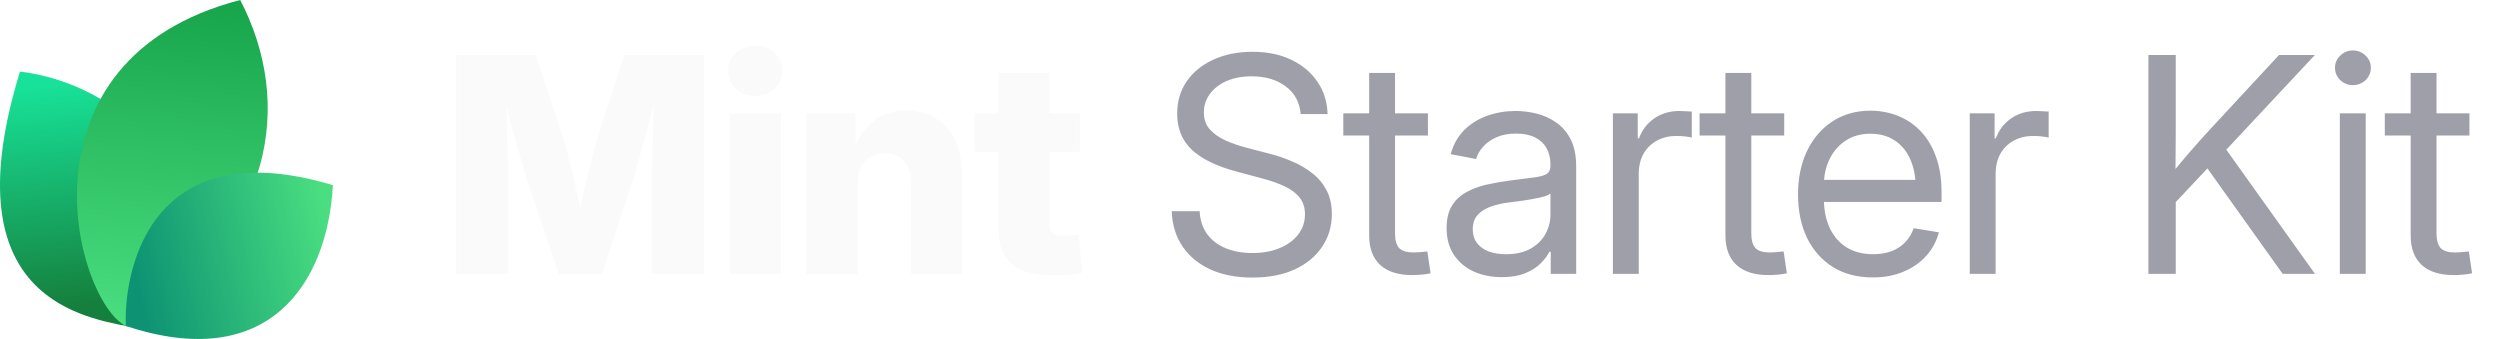
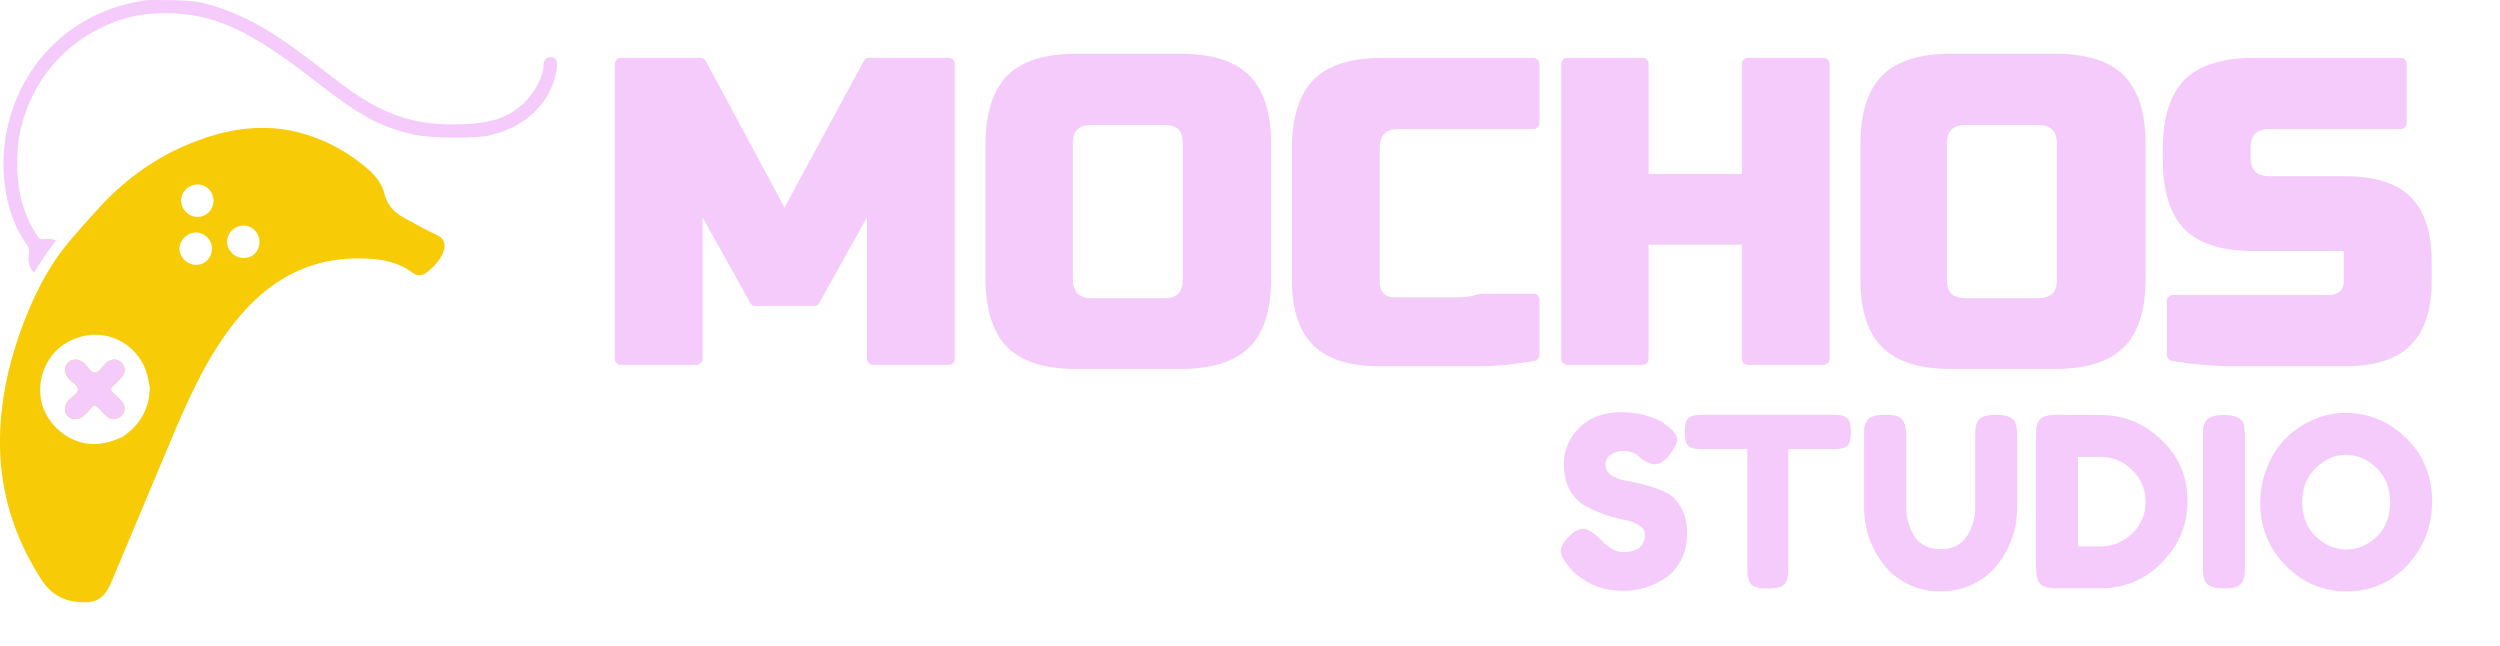
- <svg xmlns="http://www.w3.org/2000/svg" width="177" height="24" viewBox="0 0 177 24" fill="none">
-   <path d="M9.061 23.108C5.268 22.377 -3.391 20.627 1.417 5.064C9.634 6.099 16.973 14.064 9.061 23.108Z" fill="url(#paint0_linear_17557_2145)" />
-   <path d="M8.919 23.094C5.276 21.222 0.784 4.209 17.007 0C20.757 7.193 19.621 16.545 8.919 23.094Z" fill="url(#paint1_linear_17557_2145)" />
-   <path d="M8.914 23.079C8.735 19.882 10.159 9.085 23.57 13.111C23.181 20.123 18.984 26.418 8.914 23.079Z" fill="url(#paint2_linear_17557_2145)" />
-   <path d="M32.301 19.392V3.894H37.938L39.925 9.948C40.036 10.315 40.164 10.787 40.31 11.362C40.462 11.938 40.611 12.552 40.757 13.204C40.91 13.855 41.048 14.483 41.173 15.086C41.305 15.682 41.412 16.192 41.495 16.615H40.695C40.771 16.192 40.871 15.682 40.996 15.086C41.128 14.49 41.267 13.866 41.412 13.214C41.565 12.562 41.714 11.948 41.86 11.373C42.005 10.79 42.133 10.315 42.244 9.948L44.2 3.894H49.848V19.392H46.166V12.704C46.166 12.357 46.173 11.917 46.187 11.383C46.2 10.849 46.214 10.27 46.228 9.646C46.249 9.022 46.266 8.391 46.28 7.753C46.301 7.115 46.311 6.519 46.311 5.964H46.623C46.485 6.561 46.332 7.181 46.166 7.826C45.999 8.471 45.833 9.102 45.666 9.719C45.507 10.336 45.351 10.901 45.198 11.414C45.053 11.928 44.928 12.357 44.824 12.704L42.608 19.392H39.561L37.314 12.704C37.203 12.357 37.072 11.928 36.919 11.414C36.773 10.901 36.614 10.34 36.441 9.729C36.274 9.112 36.104 8.481 35.931 7.836C35.764 7.192 35.608 6.567 35.463 5.964H35.827C35.834 6.512 35.844 7.105 35.858 7.743C35.872 8.374 35.886 9.005 35.9 9.636C35.92 10.26 35.938 10.839 35.952 11.373C35.965 11.907 35.972 12.351 35.972 12.704V19.392H32.301ZM51.668 19.392V8.024H55.288V19.392H51.668ZM53.468 6.786C52.927 6.786 52.473 6.616 52.105 6.276C51.738 5.93 51.554 5.507 51.554 5.007C51.554 4.508 51.738 4.088 52.105 3.749C52.473 3.409 52.927 3.239 53.468 3.239C54.009 3.239 54.463 3.409 54.83 3.749C55.198 4.082 55.382 4.501 55.382 5.007C55.382 5.507 55.198 5.93 54.83 6.276C54.463 6.616 54.009 6.786 53.468 6.786ZM60.708 13.027V19.392H57.088V8.024H60.551L60.593 10.967H60.281C60.593 10.024 61.061 9.268 61.685 8.7C62.309 8.124 63.138 7.836 64.171 7.836C64.975 7.836 65.672 8.017 66.262 8.377C66.851 8.731 67.302 9.234 67.614 9.885C67.933 10.537 68.092 11.307 68.092 12.194V19.392H64.483V12.912C64.483 12.26 64.32 11.754 63.994 11.394C63.675 11.033 63.221 10.853 62.632 10.853C62.25 10.853 61.914 10.936 61.623 11.102C61.332 11.269 61.106 11.515 60.947 11.841C60.787 12.16 60.708 12.555 60.708 13.027ZM76.456 8.024V10.749H69.008V8.024H76.456ZM70.683 5.163H74.292V15.783C74.292 16.102 74.361 16.334 74.5 16.48C74.646 16.625 74.899 16.698 75.259 16.698C75.405 16.698 75.596 16.688 75.831 16.667C76.074 16.646 76.251 16.629 76.362 16.615L76.632 19.309C76.313 19.378 75.963 19.427 75.582 19.455C75.207 19.482 74.836 19.496 74.469 19.496C73.2 19.496 72.25 19.222 71.619 18.674C70.995 18.127 70.683 17.308 70.683 16.22V5.163Z" fill="#FAFAFA" />
-   <path d="M88.667 19.652C87.523 19.652 86.528 19.458 85.682 19.07C84.843 18.681 84.188 18.137 83.716 17.437C83.245 16.736 82.992 15.908 82.957 14.951H84.933C84.968 15.596 85.148 16.14 85.474 16.584C85.8 17.021 86.24 17.354 86.795 17.582C87.35 17.804 87.974 17.915 88.667 17.915C89.388 17.915 90.026 17.801 90.581 17.572C91.143 17.343 91.583 17.024 91.902 16.615C92.228 16.199 92.391 15.717 92.391 15.169C92.391 14.698 92.266 14.306 92.017 13.994C91.767 13.675 91.413 13.408 90.956 13.193C90.498 12.978 89.954 12.787 89.323 12.621L87.502 12.132C86.123 11.765 85.082 11.255 84.382 10.603C83.689 9.944 83.342 9.095 83.342 8.055C83.342 7.174 83.571 6.404 84.028 5.746C84.486 5.087 85.117 4.577 85.921 4.217C86.726 3.849 87.645 3.666 88.678 3.666C89.718 3.666 90.63 3.853 91.413 4.227C92.204 4.602 92.824 5.122 93.275 5.787C93.726 6.446 93.965 7.209 93.993 8.076H92.089C92.013 7.23 91.656 6.574 91.018 6.11C90.387 5.638 89.586 5.403 88.615 5.403C87.95 5.403 87.36 5.513 86.847 5.735C86.341 5.957 85.946 6.262 85.661 6.651C85.377 7.032 85.235 7.469 85.235 7.961C85.235 8.447 85.377 8.849 85.661 9.168C85.946 9.48 86.317 9.74 86.774 9.948C87.232 10.149 87.724 10.319 88.251 10.457L89.884 10.884C90.439 11.023 90.977 11.206 91.496 11.435C92.023 11.657 92.495 11.934 92.911 12.267C93.334 12.593 93.67 12.995 93.92 13.474C94.17 13.945 94.294 14.504 94.294 15.149C94.294 16.015 94.066 16.788 93.608 17.468C93.157 18.148 92.512 18.681 91.673 19.07C90.834 19.458 89.832 19.652 88.667 19.652ZM101.097 8.024V9.594H95.106V8.024H101.097ZM96.937 5.163H98.767V16.521C98.767 17 98.865 17.347 99.059 17.562C99.26 17.77 99.6 17.874 100.078 17.874C100.21 17.874 100.366 17.867 100.546 17.853C100.733 17.832 100.903 17.815 101.056 17.801L101.285 19.351C101.097 19.392 100.886 19.423 100.65 19.444C100.414 19.465 100.189 19.475 99.974 19.475C98.996 19.475 98.244 19.236 97.717 18.758C97.197 18.272 96.937 17.579 96.937 16.677V5.163ZM106.33 19.621C105.595 19.621 104.932 19.489 104.343 19.226C103.754 18.955 103.285 18.564 102.939 18.05C102.592 17.53 102.419 16.896 102.419 16.147C102.419 15.495 102.547 14.965 102.804 14.556C103.06 14.146 103.403 13.828 103.833 13.599C104.263 13.363 104.742 13.186 105.269 13.068C105.796 12.95 106.333 12.857 106.881 12.787C107.574 12.69 108.132 12.617 108.555 12.569C108.978 12.52 109.287 12.441 109.481 12.33C109.675 12.212 109.772 12.014 109.772 11.737V11.654C109.772 11.203 109.679 10.815 109.492 10.489C109.311 10.163 109.041 9.91 108.68 9.729C108.32 9.549 107.872 9.459 107.338 9.459C106.805 9.459 106.34 9.546 105.945 9.719C105.556 9.892 105.241 10.118 104.998 10.395C104.755 10.665 104.593 10.953 104.509 11.258L102.71 10.915C102.897 10.222 103.22 9.65 103.677 9.199C104.135 8.748 104.679 8.412 105.31 8.19C105.941 7.968 106.607 7.857 107.307 7.857C107.8 7.857 108.295 7.92 108.795 8.044C109.301 8.169 109.765 8.381 110.188 8.679C110.611 8.97 110.951 9.369 111.208 9.875C111.464 10.374 111.593 11.005 111.593 11.768V19.392H109.793V17.822H109.7C109.568 18.085 109.363 18.359 109.086 18.643C108.809 18.921 108.444 19.153 107.994 19.34C107.543 19.527 106.988 19.621 106.33 19.621ZM106.621 17.998C107.321 17.998 107.904 17.867 108.368 17.603C108.84 17.333 109.19 16.986 109.419 16.563C109.654 16.133 109.772 15.682 109.772 15.211V13.692C109.703 13.769 109.554 13.841 109.325 13.911C109.096 13.973 108.829 14.032 108.524 14.088C108.226 14.143 107.921 14.192 107.609 14.233C107.304 14.275 107.033 14.309 106.798 14.337C106.354 14.393 105.938 14.49 105.549 14.628C105.168 14.76 104.86 14.954 104.624 15.211C104.388 15.467 104.27 15.811 104.27 16.241C104.27 16.615 104.367 16.934 104.561 17.198C104.762 17.461 105.04 17.662 105.393 17.801C105.747 17.933 106.156 17.998 106.621 17.998ZM114.193 19.392V8.024H115.951V9.792H116.045C116.253 9.209 116.61 8.741 117.116 8.388C117.622 8.034 118.219 7.857 118.905 7.857C119.058 7.857 119.217 7.864 119.384 7.878C119.55 7.885 119.682 7.892 119.779 7.899V9.74C119.716 9.719 119.578 9.695 119.363 9.667C119.155 9.639 118.922 9.625 118.666 9.625C118.174 9.625 117.726 9.733 117.324 9.948C116.922 10.163 116.603 10.471 116.367 10.874C116.138 11.276 116.024 11.758 116.024 12.319V19.392H114.193ZM126.322 8.024V9.594H120.33V8.024H126.322ZM122.161 5.163H123.992V16.521C123.992 17 124.089 17.347 124.283 17.562C124.484 17.77 124.824 17.874 125.302 17.874C125.434 17.874 125.59 17.867 125.77 17.853C125.958 17.832 126.127 17.815 126.28 17.801L126.509 19.351C126.322 19.392 126.11 19.423 125.874 19.444C125.639 19.465 125.413 19.475 125.198 19.475C124.221 19.475 123.468 19.236 122.941 18.758C122.421 18.272 122.161 17.579 122.161 16.677V5.163ZM132.604 19.642C131.502 19.642 130.555 19.396 129.765 18.903C128.974 18.404 128.364 17.714 127.934 16.834C127.511 15.946 127.3 14.927 127.3 13.775C127.3 12.611 127.511 11.584 127.934 10.697C128.364 9.802 128.964 9.102 129.734 8.596C130.51 8.089 131.408 7.836 132.428 7.836C133.1 7.836 133.738 7.954 134.341 8.19C134.952 8.426 135.489 8.783 135.954 9.261C136.425 9.74 136.793 10.343 137.056 11.071C137.327 11.792 137.462 12.645 137.462 13.63V14.296H128.433V12.735H136.463L135.631 13.297C135.631 12.541 135.506 11.876 135.257 11.3C135.007 10.725 134.643 10.277 134.165 9.958C133.686 9.632 133.107 9.469 132.428 9.469C131.748 9.469 131.162 9.632 130.67 9.958C130.177 10.284 129.796 10.725 129.526 11.279C129.262 11.827 129.13 12.441 129.13 13.12V14.046C129.13 14.864 129.273 15.572 129.557 16.168C129.841 16.757 130.243 17.211 130.763 17.53C131.283 17.842 131.901 17.998 132.615 17.998C133.093 17.998 133.523 17.929 133.905 17.79C134.293 17.645 134.619 17.433 134.882 17.156C135.153 16.879 135.354 16.546 135.486 16.157L137.275 16.449C137.108 17.08 136.81 17.634 136.38 18.113C135.95 18.591 135.413 18.966 134.768 19.236C134.123 19.507 133.402 19.642 132.604 19.642ZM139.459 19.392V8.024H141.217V9.792H141.311C141.519 9.209 141.876 8.741 142.382 8.388C142.888 8.034 143.485 7.857 144.171 7.857C144.324 7.857 144.483 7.864 144.649 7.878C144.816 7.885 144.948 7.892 145.045 7.899V9.74C144.982 9.719 144.844 9.695 144.629 9.667C144.421 9.639 144.188 9.625 143.932 9.625C143.439 9.625 142.992 9.733 142.59 9.948C142.188 10.163 141.869 10.471 141.633 10.874C141.404 11.276 141.29 11.758 141.29 12.319V19.392H139.459ZM153.429 14.961V12.715C153.783 12.257 154.136 11.82 154.49 11.404C154.844 10.981 155.204 10.565 155.572 10.156C155.939 9.74 156.314 9.327 156.695 8.918L161.355 3.894H163.893L157.277 10.967H157.184L153.429 14.961ZM152.108 19.392V3.894H154.043V9.241L154.022 12.559L154.043 13.505V19.392H152.108ZM161.615 19.392L155.967 11.477L157.173 9.969L163.903 19.392H161.615ZM165.661 19.392V8.024H167.492V19.392H165.661ZM166.587 6.027C166.24 6.027 165.942 5.909 165.692 5.673C165.443 5.43 165.318 5.139 165.318 4.799C165.318 4.459 165.443 4.172 165.692 3.936C165.942 3.693 166.24 3.572 166.587 3.572C166.934 3.572 167.232 3.693 167.482 3.936C167.731 4.172 167.856 4.459 167.856 4.799C167.856 5.139 167.731 5.43 167.482 5.673C167.232 5.909 166.934 6.027 166.587 6.027ZM174.836 8.024V9.594H168.844V8.024H174.836ZM170.675 5.163H172.506V16.521C172.506 17 172.603 17.347 172.797 17.562C172.998 17.77 173.338 17.874 173.816 17.874C173.948 17.874 174.104 17.867 174.284 17.853C174.472 17.832 174.641 17.815 174.794 17.801L175.023 19.351C174.836 19.392 174.624 19.423 174.388 19.444C174.153 19.465 173.927 19.475 173.712 19.475C172.735 19.475 171.982 19.236 171.455 18.758C170.935 18.272 170.675 17.579 170.675 16.677V5.163Z" fill="#9F9FA9" />
-   <defs>
-     <linearGradient id="paint0_linear_17557_2145" x1="3.776" y1="5.916" x2="5.232" y2="21.559" gradientUnits="userSpaceOnUse">
-       <stop stop-color="#18E299" />
-       <stop offset="1" stop-color="#15803D" />
-     </linearGradient>
-     <linearGradient id="paint1_linear_17557_2145" x1="12.171" y1="-0.718" x2="10.19" y2="22.983" gradientUnits="userSpaceOnUse">
-       <stop stop-color="#16A34A" />
-       <stop offset="1" stop-color="#4ADE80" />
-     </linearGradient>
-     <linearGradient id="paint2_linear_17557_2145" x1="23.133" y1="15.353" x2="9.338" y2="18.52" gradientUnits="userSpaceOnUse">
-       <stop stop-color="#4ADE80" />
-       <stop offset="1" stop-color="#0D9373" />
-     </linearGradient>
-   </defs>
+ <svg xmlns="http://www.w3.org/2000/svg" width="93" height="24" viewBox="0 0 93 24" fill="none">
+   <path d="M4.515 13.488C4.354 13.329 4.134 13.339 3.944 13.508C3.899 13.549 3.858 13.599 3.818 13.65L3.818 13.65C3.735 13.752 3.653 13.852 3.542 13.865C3.425 13.874 3.35 13.776 3.272 13.676L3.272 13.676L3.272 13.676C3.23 13.621 3.188 13.565 3.137 13.526C3.132 13.524 3.129 13.52 3.126 13.516L3.126 13.516C3.124 13.513 3.123 13.511 3.121 13.509C2.914 13.333 2.684 13.331 2.522 13.501C2.369 13.663 2.381 13.885 2.55 14.08C2.591 14.128 2.644 14.17 2.697 14.213C2.798 14.295 2.898 14.375 2.901 14.483C2.9 14.6 2.797 14.682 2.693 14.765L2.692 14.765C2.637 14.809 2.581 14.854 2.54 14.904C2.381 15.088 2.373 15.33 2.526 15.486C2.668 15.63 2.913 15.63 3.091 15.477C3.196 15.391 3.298 15.296 3.378 15.19C3.489 15.042 3.57 15.074 3.676 15.193C3.771 15.3 3.876 15.402 3.985 15.496C4.153 15.638 4.369 15.621 4.52 15.462C4.667 15.306 4.675 15.109 4.533 14.942C4.438 14.834 4.338 14.732 4.229 14.638C4.106 14.53 4.09 14.446 4.224 14.332C4.34 14.235 4.445 14.12 4.541 14.009C4.681 13.85 4.663 13.639 4.515 13.488Z" fill="#F7CB05" />
+   <path fill-rule="evenodd" clip-rule="evenodd" d="M3.69 7.724C4.574 6.76 5.616 5.977 6.82 5.446C8.291 4.801 9.812 4.514 11.389 5.004C12.281 5.28 13.075 5.742 13.773 6.366C14.02 6.606 14.219 6.869 14.3 7.21C14.405 7.656 14.701 7.935 15.086 8.134C15.219 8.203 15.35 8.275 15.481 8.347L15.481 8.347L15.481 8.347C15.728 8.483 15.974 8.619 16.233 8.73C16.513 8.847 16.598 9.087 16.497 9.366C16.371 9.695 16.132 9.934 15.868 10.141C15.723 10.246 15.536 10.287 15.37 10.161C14.819 9.739 14.166 9.63 13.509 9.614C11.681 9.553 10.197 10.299 9.005 11.661C7.882 12.946 7.172 14.475 6.508 16.023C5.952 17.336 5.402 18.65 4.852 19.964L4.852 19.965C4.624 20.509 4.396 21.054 4.168 21.598C3.881 22.283 3.589 22.469 2.851 22.388C2.291 22.331 1.858 22.044 1.562 21.593C0.512 19.984 -0.036 18.212 0.001 16.279C0.021 14.937 0.297 13.639 0.743 12.374C1.18 11.15 1.736 9.987 2.571 8.989C2.839 8.665 3.402 8.037 3.69 7.724ZM12.443 9.277C12.466 9.3 12.485 9.298 12.508 9.277H12.507C12.485 9.297 12.462 9.296 12.443 9.277ZM12.448 9.277C12.446 9.277 12.444 9.277 12.443 9.277L12.448 9.277ZM3.909 17.803C3.943 17.791 3.974 17.777 4.002 17.759C3.974 17.777 3.943 17.791 3.909 17.803C3.767 17.826 3.703 17.933 3.64 18.037L3.64 18.037C3.626 18.061 3.612 18.084 3.597 18.107C3.155 18.8 2.968 19.587 2.79 20.373C2.777 20.432 2.763 20.49 2.749 20.548C2.713 20.695 2.677 20.841 2.668 20.989C2.664 21.31 2.486 21.488 2.243 21.65C2.219 21.667 2.199 21.676 2.181 21.679C2.199 21.676 2.219 21.667 2.243 21.65C2.486 21.488 2.664 21.31 2.668 20.989C2.677 20.841 2.713 20.695 2.749 20.548C2.763 20.49 2.777 20.432 2.79 20.373C2.968 19.587 3.155 18.8 3.597 18.107C3.612 18.084 3.626 18.061 3.64 18.037C3.703 17.933 3.767 17.826 3.909 17.803ZM12.621 9.261L12.621 9.261C13.355 9.2 14.076 9.249 14.786 9.456C15.135 9.561 15.297 9.464 15.479 9.119C15.502 9.075 15.519 9.034 15.528 8.994C15.519 9.034 15.502 9.075 15.479 9.119C15.297 9.464 15.135 9.561 14.786 9.456C14.077 9.249 13.355 9.2 12.621 9.261ZM12.555 9.249C12.541 9.254 12.527 9.263 12.513 9.273L12.513 9.273C12.527 9.263 12.541 9.254 12.555 9.249ZM13.971 7.327C13.992 7.417 14.019 7.501 14.052 7.581C14.019 7.501 13.992 7.417 13.971 7.327C13.898 7.043 13.712 6.816 13.501 6.614L13.501 6.614C13.712 6.816 13.898 7.043 13.971 7.327ZM6.922 7.888C6.674 7.636 6.672 7.276 6.919 7.039C7.163 6.8 7.542 6.8 7.773 7.041C8.005 7.282 7.998 7.673 7.757 7.904C7.522 8.13 7.153 8.124 6.922 7.888ZM5.575 14.409C5.559 15.204 5.208 15.817 4.552 16.255C4.117 16.453 3.672 16.573 3.186 16.493C2.403 16.364 1.701 15.7 1.536 14.926C1.367 14.112 1.706 13.26 2.376 12.814C3.683 11.949 5.349 12.714 5.543 14.274C5.546 14.304 5.554 14.334 5.563 14.364C5.567 14.379 5.571 14.394 5.575 14.409ZM7.72 8.837C7.481 8.588 7.11 8.584 6.872 8.824C6.613 9.077 6.61 9.42 6.861 9.67C7.098 9.911 7.491 9.915 7.715 9.678C7.94 9.446 7.943 9.064 7.72 8.837ZM8.637 8.562C8.878 8.33 9.249 8.334 9.474 8.564C9.711 8.805 9.713 9.193 9.486 9.427C9.253 9.661 8.857 9.654 8.626 9.413C8.384 9.166 8.387 8.801 8.637 8.562Z" fill="#F7CB05" />
+   <path d="M5.393 0.01C4.601 0.155 4.175 0.281 3.625 0.534C1.657 1.438 0.343 3.346 0.149 5.581C0.039 6.846 0.351 8.198 0.943 9.021C1.085 9.22 1.099 9.265 1.075 9.446C1.035 9.738 1.087 9.948 1.242 10.113C1.252 10.124 1.262 10.135 1.271 10.145C1.395 9.928 1.549 9.681 1.733 9.422C1.862 9.241 1.98 9.082 2.086 8.943L2.01 8.917C1.935 8.891 1.785 8.879 1.678 8.891C1.489 8.912 1.479 8.907 1.341 8.703C1.1 8.348 0.874 7.8 0.759 7.29C0.622 6.689 0.604 5.652 0.719 5.045C1.063 3.231 2.195 1.764 3.847 0.99C4.672 0.603 5.427 0.46 6.436 0.498C8.054 0.56 9.382 1.189 11.689 2.988C13.406 4.327 14.149 4.73 15.421 5.013C16.013 5.145 17.679 5.161 18.198 5.039C19.491 4.737 20.372 3.947 20.654 2.836C20.778 2.349 20.729 2.127 20.497 2.127C20.331 2.127 20.222 2.234 20.222 2.396C20.222 2.816 19.902 3.446 19.494 3.828C18.904 4.381 18.275 4.592 17.119 4.624C15.343 4.673 14.184 4.262 12.534 2.997C12.283 2.805 11.851 2.474 11.575 2.261C10.007 1.054 8.858 0.438 7.577 0.117C7.275 0.041 7.018 0.017 6.351 0.005C5.887 -0.003 5.456 -0.001 5.393 0.01Z" fill="#F5CBFC" />
+   <path d="M4.516 13.488C4.663 13.639 4.681 13.85 4.542 14.008C4.445 14.12 4.34 14.234 4.224 14.332C4.091 14.446 4.107 14.53 4.23 14.638C4.338 14.732 4.439 14.834 4.533 14.942C4.675 15.109 4.668 15.306 4.52 15.462C4.37 15.62 4.153 15.638 3.986 15.496C3.877 15.402 3.771 15.3 3.676 15.193C3.571 15.073 3.489 15.042 3.378 15.19C3.299 15.296 3.197 15.39 3.092 15.477C2.913 15.63 2.669 15.63 2.527 15.486C2.374 15.329 2.381 15.088 2.54 14.904C2.66 14.759 2.9 14.662 2.901 14.483C2.897 14.319 2.67 14.219 2.551 14.08C2.381 13.885 2.369 13.662 2.522 13.501C2.684 13.331 2.915 13.333 3.121 13.509C3.127 13.515 3.129 13.523 3.138 13.526C3.28 13.637 3.362 13.88 3.542 13.864C3.708 13.846 3.809 13.631 3.945 13.508C4.135 13.338 4.354 13.329 4.516 13.488V13.488Z" fill="#F5CBFC" />
+   <path fill-rule="evenodd" clip-rule="evenodd" d="M70.016 2.81C70.555 2.27 71.397 2 72.559 2H76.465C77.61 2 78.469 2.27 79.008 2.81C79.547 3.35 79.816 4.21 79.816 5.357V10.367C79.816 11.531 79.547 12.392 79.008 12.915C78.469 13.454 77.61 13.724 76.465 13.724H72.559C71.397 13.724 70.555 13.454 70.016 12.915C69.478 12.392 69.208 11.531 69.208 10.367V5.357C69.208 4.21 69.478 3.35 70.016 2.81ZM72.424 5.357V10.384C72.424 10.89 72.643 11.093 73.148 11.093H75.792C76.297 11.093 76.516 10.89 76.516 10.384V5.357C76.516 4.868 76.297 4.649 75.792 4.649H73.148C72.643 4.649 72.424 4.868 72.424 5.357Z" fill="#F5CBFC" />
+   <path fill-rule="evenodd" clip-rule="evenodd" d="M37.469 2.81C38.008 2.27 38.866 2 40.011 2H43.934C45.08 2 45.938 2.27 46.477 2.81C47.016 3.35 47.285 4.21 47.285 5.357V10.367C47.285 11.531 47.016 12.392 46.477 12.915C45.938 13.454 45.08 13.724 43.934 13.724H40.011C38.866 13.724 38.008 13.454 37.469 12.915C36.947 12.392 36.66 11.531 36.66 10.367V5.357C36.66 4.21 36.947 3.35 37.469 2.81ZM39.91 5.357V10.367C39.91 10.873 40.129 11.093 40.634 11.093H43.295C43.8 11.093 44.002 10.873 44.002 10.367V5.357C44.002 4.851 43.8 4.649 43.295 4.649H40.634C40.129 4.649 39.91 4.851 39.91 5.357Z" fill="#F5CBFC" />
+   <path d="M81.264 2.962C81.803 2.439 82.662 2.152 83.807 2.152H89.313C89.431 2.152 89.532 2.253 89.532 2.388V4.581C89.532 4.699 89.431 4.8 89.313 4.8H84.447C83.942 4.8 83.723 5.02 83.723 5.509V5.829C83.723 6.335 83.942 6.555 84.447 6.555H87.259C88.336 6.555 89.144 6.808 89.666 7.314C90.188 7.837 90.458 8.63 90.458 9.693V10.469C90.458 11.531 90.188 12.341 89.666 12.847C89.144 13.37 88.336 13.623 87.259 13.623H83.1C82.325 13.623 81.55 13.556 80.793 13.421C80.675 13.404 80.608 13.303 80.608 13.201V11.194C80.608 11.076 80.709 10.975 80.826 10.975H86.636C86.815 10.975 86.956 10.924 87.056 10.823C87.146 10.744 87.191 10.62 87.191 10.452V9.338H83.807C82.662 9.338 81.803 9.068 81.264 8.529C80.742 7.989 80.456 7.145 80.456 5.981V5.509C80.456 4.362 80.742 3.501 81.264 2.962Z" fill="#F5CBFC" />
+   <path d="M64.797 6.47V2.388C64.797 2.253 64.898 2.152 65.032 2.152H67.844C67.962 2.152 68.063 2.253 68.063 2.388V13.353C68.063 13.471 67.962 13.573 67.844 13.573H65.032C64.898 13.573 64.797 13.471 64.797 13.353V9.102H61.328V13.353C61.328 13.471 61.244 13.573 61.109 13.573H58.297C58.179 13.573 58.078 13.471 58.078 13.353V2.388C58.078 2.253 58.179 2.152 58.297 2.152H61.109C61.244 2.152 61.328 2.253 61.328 2.388V6.47H64.797Z" fill="#F5CBFC" />
+   <path d="M48.868 2.962C49.407 2.422 50.266 2.152 51.41 2.152H57.051C57.169 2.152 57.27 2.253 57.27 2.388V4.581C57.27 4.699 57.169 4.8 57.051 4.8H52.05C51.545 4.8 51.326 5.02 51.326 5.509V10.502C51.326 10.682 51.377 10.823 51.478 10.924C51.568 11.014 51.702 11.059 51.882 11.059H54.239C54.509 11.059 54.767 11.02 55.014 10.941C55.036 10.93 55.059 10.924 55.081 10.924H57.051C57.169 10.924 57.27 11.025 57.27 11.143V13.201C57.27 13.303 57.203 13.404 57.085 13.421C56.378 13.556 55.67 13.623 54.963 13.623H51.259C50.181 13.623 49.373 13.353 48.851 12.847C48.329 12.324 48.06 11.514 48.06 10.452V5.492C48.06 4.345 48.346 3.485 48.868 2.962Z" fill="#F5CBFC" />
+   <path d="M32.131 2.27C32.165 2.202 32.232 2.152 32.316 2.152H35.297C35.414 2.152 35.516 2.253 35.516 2.388V13.353C35.516 13.471 35.414 13.573 35.297 13.573H32.485C32.35 13.573 32.249 13.471 32.249 13.353V8.09L30.481 11.261C30.447 11.346 30.363 11.38 30.296 11.38H28.09C28.023 11.38 27.938 11.346 27.905 11.261L26.137 8.09V13.353C26.137 13.471 26.036 13.573 25.901 13.573H23.089C22.971 13.573 22.87 13.471 22.87 13.353V2.388C22.87 2.253 22.971 2.152 23.089 2.152H26.069C26.137 2.152 26.221 2.202 26.255 2.27L29.184 7.719L32.131 2.27Z" fill="#F5CBFC" />
+   <path d="M58.289 20.987C58.136 20.799 58.06 20.632 58.06 20.485C58.06 20.333 58.186 20.133 58.439 19.886C58.586 19.745 58.742 19.675 58.906 19.675C59.071 19.675 59.3 19.822 59.594 20.115C59.676 20.215 59.794 20.312 59.947 20.406C60.099 20.494 60.24 20.538 60.37 20.538C60.916 20.538 61.19 20.315 61.19 19.869C61.19 19.734 61.113 19.622 60.961 19.534C60.814 19.44 60.628 19.373 60.405 19.332C60.182 19.291 59.941 19.226 59.682 19.138C59.423 19.044 59.182 18.935 58.959 18.812C58.736 18.689 58.547 18.495 58.395 18.231C58.248 17.961 58.174 17.638 58.174 17.262C58.174 16.745 58.365 16.296 58.747 15.915C59.135 15.527 59.661 15.333 60.326 15.333C60.678 15.333 60.999 15.38 61.287 15.474C61.581 15.562 61.783 15.653 61.895 15.747L62.116 15.915C62.298 16.085 62.389 16.229 62.389 16.346C62.389 16.463 62.318 16.625 62.177 16.83C61.977 17.124 61.772 17.271 61.56 17.271C61.437 17.271 61.284 17.212 61.102 17.095C61.084 17.083 61.049 17.053 60.996 17.007C60.949 16.96 60.905 16.921 60.864 16.892C60.74 16.816 60.581 16.778 60.387 16.778C60.199 16.778 60.041 16.825 59.911 16.919C59.788 17.007 59.726 17.133 59.726 17.297C59.726 17.456 59.8 17.585 59.947 17.685C60.099 17.785 60.287 17.852 60.511 17.887C60.734 17.922 60.978 17.978 61.243 18.055C61.507 18.125 61.751 18.213 61.974 18.319C62.198 18.424 62.383 18.609 62.53 18.874C62.683 19.132 62.759 19.452 62.759 19.834C62.759 20.215 62.683 20.553 62.53 20.846C62.377 21.134 62.177 21.357 61.93 21.516C61.454 21.827 60.946 21.982 60.405 21.982C60.129 21.982 59.867 21.95 59.62 21.886C59.373 21.815 59.173 21.73 59.021 21.63C58.709 21.442 58.492 21.26 58.368 21.084L58.289 20.987Z" fill="#F5CBFC" />
+   <path d="M63.317 15.43H68.219C68.407 15.43 68.545 15.454 68.633 15.501C68.722 15.542 68.781 15.609 68.81 15.703C68.839 15.797 68.854 15.92 68.854 16.073C68.854 16.226 68.839 16.349 68.81 16.443C68.781 16.531 68.731 16.593 68.66 16.628C68.554 16.681 68.404 16.707 68.21 16.707H66.526V21.137C66.526 21.272 66.52 21.372 66.508 21.436C66.503 21.501 66.476 21.577 66.429 21.665C66.388 21.748 66.312 21.806 66.2 21.841C66.088 21.877 65.941 21.894 65.759 21.894C65.577 21.894 65.43 21.877 65.318 21.841C65.212 21.806 65.136 21.748 65.089 21.665C65.048 21.577 65.021 21.501 65.01 21.436C65.004 21.366 65.001 21.263 65.001 21.128V16.707H63.308C63.12 16.707 62.981 16.687 62.893 16.645C62.805 16.599 62.746 16.528 62.717 16.434C62.688 16.34 62.673 16.217 62.673 16.064C62.673 15.912 62.688 15.791 62.717 15.703C62.746 15.609 62.796 15.545 62.867 15.509C62.973 15.457 63.123 15.43 63.317 15.43Z" fill="#F5CBFC" />
+   <path d="M73.566 15.677C73.625 15.583 73.71 15.518 73.822 15.483C73.934 15.448 74.072 15.43 74.237 15.43C74.407 15.43 74.542 15.445 74.642 15.474C74.742 15.504 74.819 15.539 74.871 15.58C74.924 15.621 74.963 15.683 74.986 15.765C75.021 15.865 75.039 16.017 75.039 16.223V18.882C75.039 19.657 74.798 20.362 74.316 20.996C74.081 21.296 73.778 21.539 73.408 21.727C73.037 21.909 72.626 22 72.173 22C71.727 22 71.318 21.906 70.948 21.718C70.583 21.53 70.286 21.284 70.057 20.979C69.581 20.356 69.343 19.652 69.343 18.865V16.214C69.343 16.073 69.346 15.97 69.352 15.906C69.363 15.835 69.393 15.756 69.44 15.668C69.487 15.58 69.566 15.518 69.678 15.483C69.79 15.448 69.939 15.43 70.128 15.43C70.316 15.43 70.466 15.448 70.577 15.483C70.689 15.518 70.765 15.58 70.806 15.668C70.877 15.803 70.912 15.988 70.912 16.223V18.865C70.912 19.223 71.001 19.564 71.177 19.886C71.265 20.051 71.397 20.183 71.574 20.283C71.75 20.383 71.959 20.432 72.2 20.432C72.629 20.432 72.949 20.274 73.161 19.957C73.372 19.64 73.478 19.273 73.478 18.856V16.161C73.478 15.932 73.508 15.771 73.566 15.677Z" fill="#F5CBFC" />
+   <path d="M76.525 15.43L78.157 15.439C79.009 15.439 79.758 15.747 80.405 16.364C81.052 16.974 81.375 17.729 81.375 18.627C81.375 19.52 81.058 20.286 80.423 20.926C79.794 21.566 79.03 21.886 78.13 21.886H76.517C76.158 21.886 75.935 21.812 75.846 21.665C75.776 21.542 75.741 21.354 75.741 21.102V16.205C75.741 16.064 75.744 15.961 75.749 15.897C75.761 15.832 75.791 15.756 75.838 15.668C75.92 15.509 76.149 15.43 76.525 15.43ZM78.157 20.327C78.58 20.327 78.962 20.171 79.303 19.86C79.644 19.543 79.814 19.147 79.814 18.671C79.814 18.195 79.647 17.799 79.312 17.482C78.983 17.159 78.595 16.998 78.148 16.998H77.301V20.327H78.157Z" fill="#F5CBFC" />
+   <path d="M81.949 16.214C81.949 16.079 81.952 15.979 81.958 15.915C81.97 15.844 81.999 15.765 82.046 15.677C82.128 15.518 82.358 15.439 82.734 15.439C83.145 15.439 83.389 15.548 83.466 15.765C83.495 15.865 83.51 16.017 83.51 16.223V21.119C83.51 21.26 83.504 21.363 83.492 21.428C83.486 21.492 83.46 21.569 83.413 21.657C83.33 21.815 83.101 21.894 82.725 21.894C82.314 21.894 82.073 21.783 82.002 21.56C81.967 21.466 81.949 21.316 81.949 21.111V16.214Z" fill="#F5CBFC" />
+   <path d="M87.247 15.36C88.117 15.36 88.872 15.674 89.513 16.302C90.154 16.93 90.474 17.711 90.474 18.645C90.474 19.572 90.168 20.365 89.557 21.023C88.946 21.674 88.193 22 87.3 22C86.406 22 85.645 21.677 85.016 21.031C84.393 20.386 84.081 19.616 84.081 18.724C84.081 18.237 84.17 17.782 84.346 17.359C84.522 16.93 84.757 16.572 85.051 16.284C85.345 15.997 85.683 15.771 86.065 15.606C86.447 15.442 86.841 15.36 87.247 15.36ZM85.642 18.68C85.642 19.202 85.81 19.628 86.145 19.957C86.486 20.28 86.865 20.441 87.282 20.441C87.7 20.441 88.076 20.283 88.411 19.966C88.746 19.649 88.913 19.223 88.913 18.689C88.913 18.154 88.743 17.726 88.402 17.403C88.067 17.08 87.691 16.919 87.273 16.919C86.856 16.919 86.48 17.083 86.145 17.412C85.81 17.735 85.642 18.157 85.642 18.68Z" fill="#F5CBFC" />
</svg>
